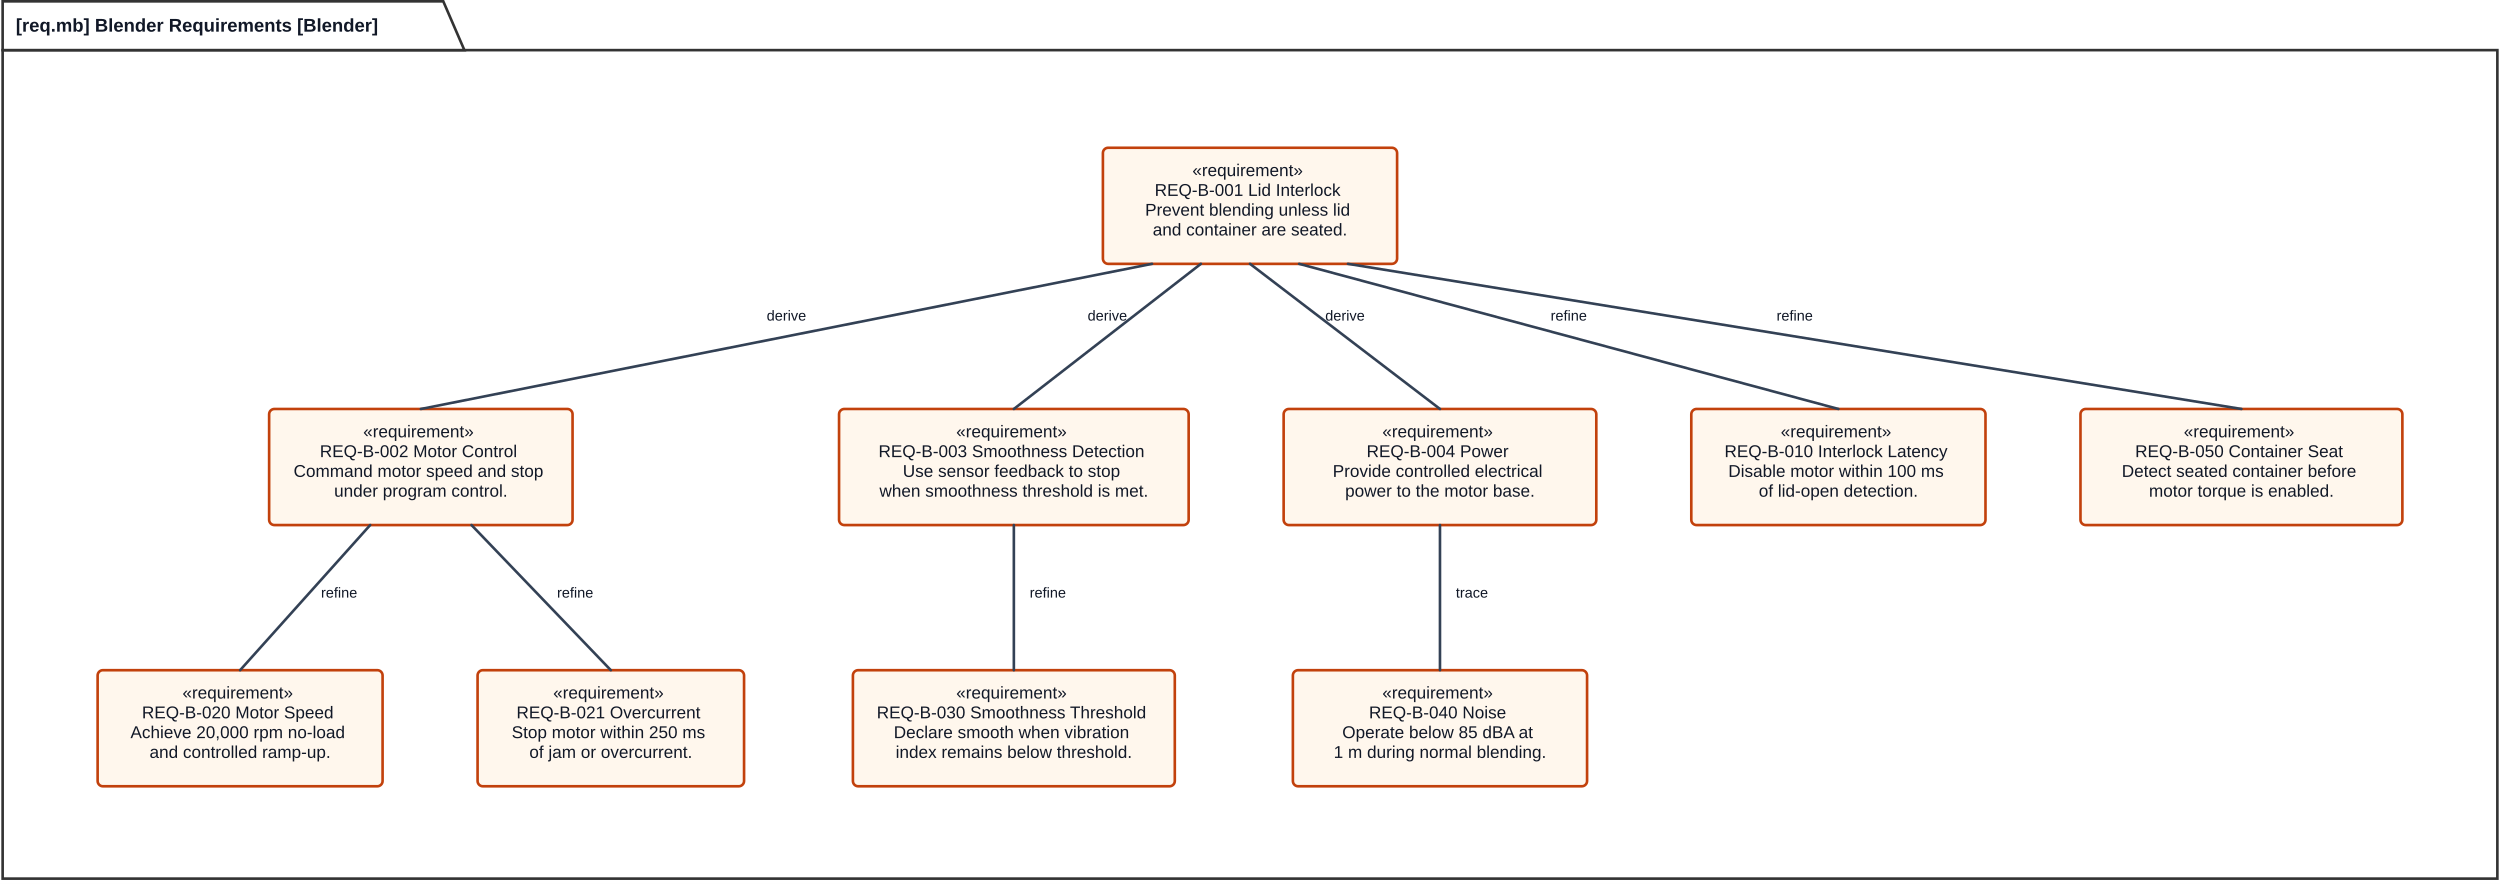
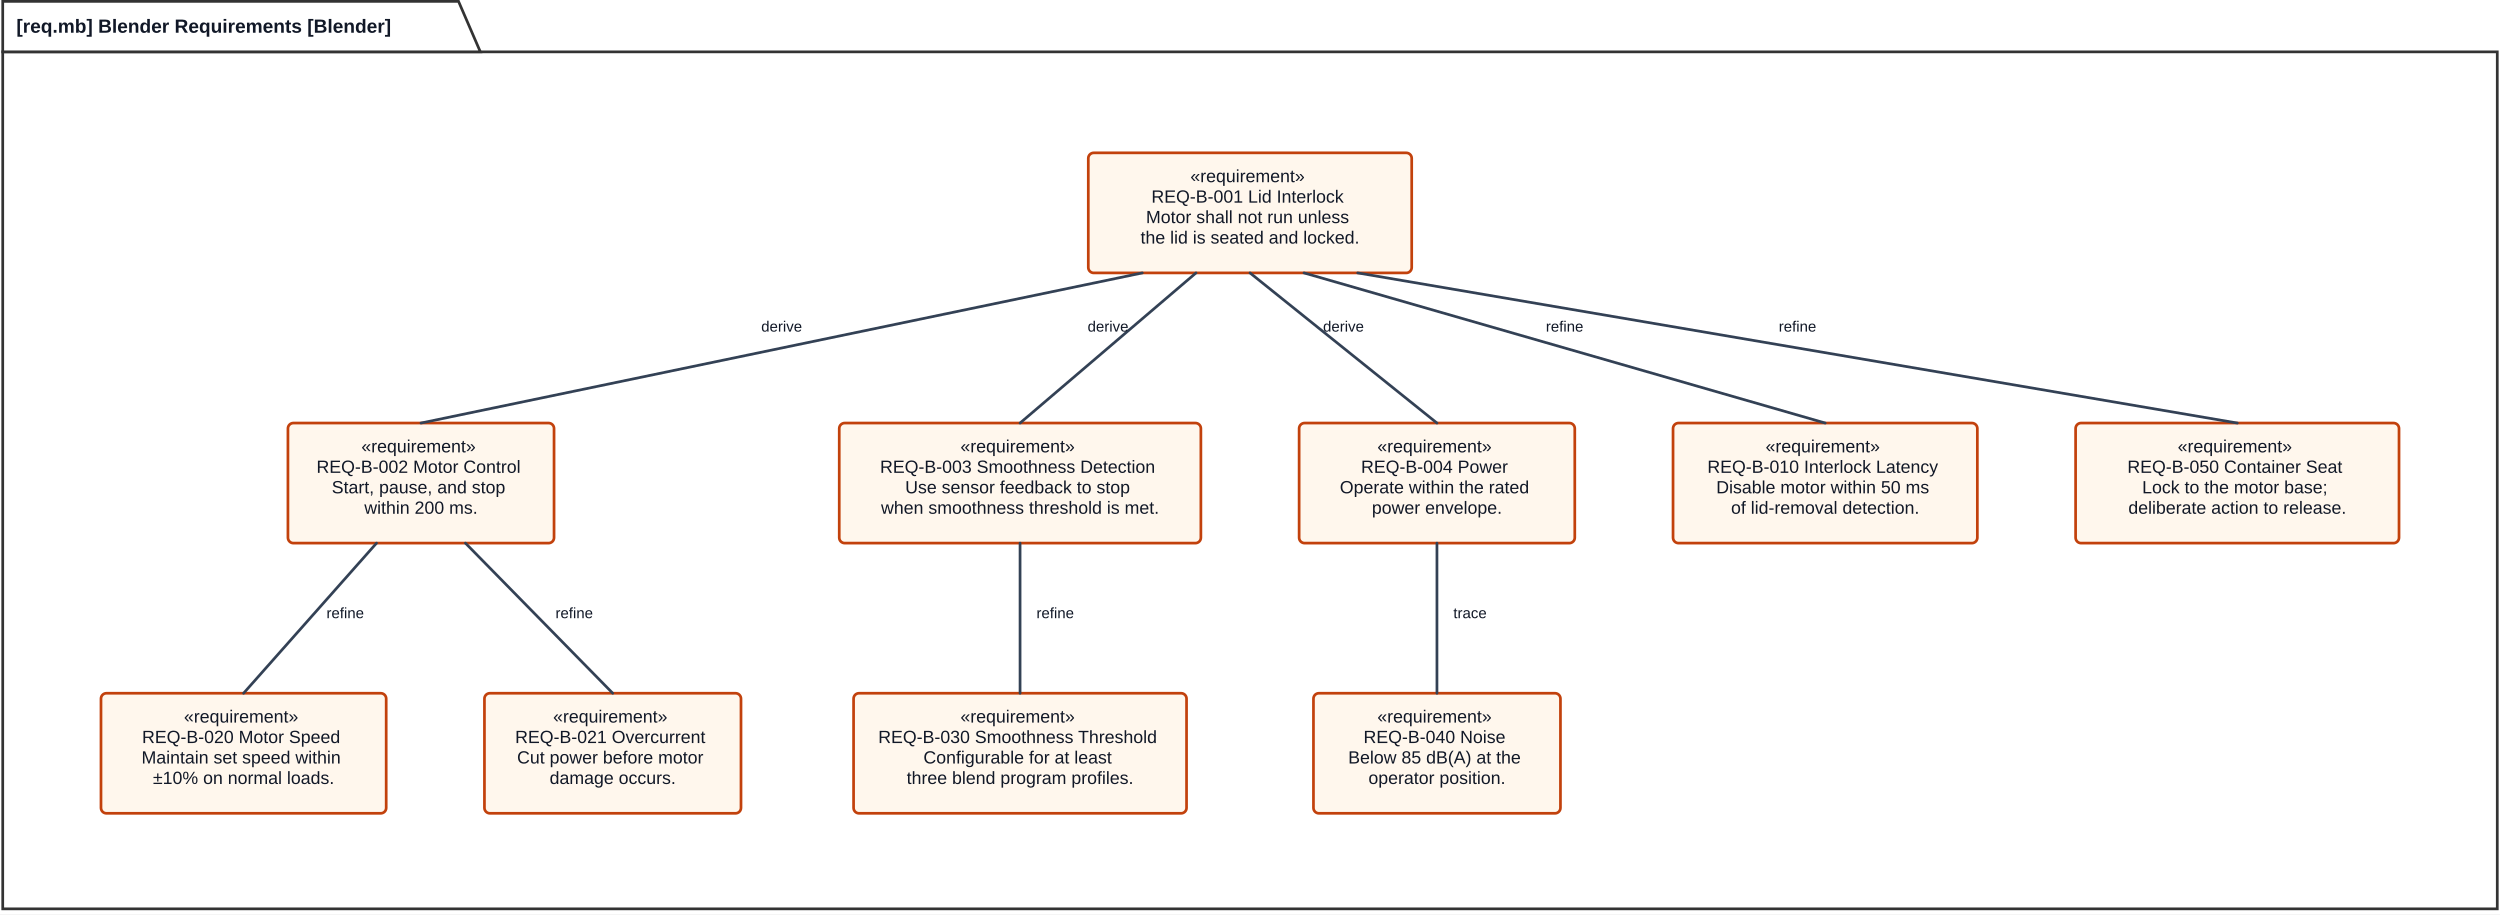
- <svg xmlns="http://www.w3.org/2000/svg" width="1895" height="670" viewBox="0 0 1895 670">
+ <svg xmlns="http://www.w3.org/2000/svg" width="1832" height="670" viewBox="0 0 1832 670">
  <defs>
    <style>text{font-family:Arial,Helvetica,sans-serif;fill:#111827}.label{font-size:13px}.small{font-size:11px}.header{font-size:14px;font-weight:600}</style>
    <marker id="arrow" markerWidth="8" markerHeight="6" refX="8" refY="3" orient="auto">
      <polygon points="0 0,8 3,0 6" fill="#1D4ED8" />
    </marker>
    <marker id="arrow-dark" markerWidth="8" markerHeight="6" refX="8" refY="3" orient="auto">
      <polygon points="0 0,8 3,0 6" fill="#334155" />
    </marker>
    <marker id="composition" markerWidth="12" markerHeight="12" refX="0" refY="6" orient="auto" markerUnits="strokeWidth">
      <polygon points="0 6,6 0,12 6,6 12" fill="#111827" stroke="#111827" />
    </marker>
  </defs>
-   <rect x="0" y="0" width="1895" height="670" fill="#FFFFFF" />
-   <rect x="2" y="38" width="1891" height="628" fill="none" stroke="#333333" stroke-width="2" />
+   <rect x="0" y="0" width="1832" height="670" fill="#FFFFFF" />
+   <rect x="2" y="38" width="1828" height="628" fill="none" stroke="#333333" stroke-width="2" />
  <path d="M 2 1 H 336 L 352 38 H 2 Z" fill="#FFFFFF" stroke="#333333" stroke-width="2" />
  <text class="header" x="12" y="24">[req.mb] Blender Requirements [Blender]</text>
-   <rect x="2" y="38" width="1891" height="630" fill="none" stroke="#333333" stroke-width="0" />
+   <rect x="2" y="38" width="1828" height="630" fill="none" stroke="#333333" stroke-width="0" />
  <g transform="translate(2,40)">
-     <rect id="lidInterlockRequirement" x="834" y="72" width="223" height="88" rx="4" fill="#FFF7ED" stroke="#C2410C" stroke-width="2" />
+     <rect id="lidInterlockRequirement" x="795.5" y="72" width="237" height="88" rx="4" fill="#FFF7ED" stroke="#C2410C" stroke-width="2" />
    <text class="label" text-anchor="middle">
-       <tspan x="945.5" y="93.5">«requirement»</tspan>
-       <tspan x="945.5" dy="15">REQ-B-001 Lid Interlock</tspan>
-       <tspan x="945.5" dy="15">Prevent blending unless lid</tspan>
-       <tspan x="945.5" dy="15">and container are seated.</tspan>
+       <tspan x="914" y="93.5">«requirement»</tspan>
+       <tspan x="914" dy="15">REQ-B-001 Lid Interlock</tspan>
+       <tspan x="914" dy="15">Motor shall not run unless</tspan>
+       <tspan x="914" dy="15">the lid is seated and locked.</tspan>
    </text>
-     <rect id="motorControlRequirement" x="202" y="270" width="230" height="88" rx="4" fill="#FFF7ED" stroke="#C2410C" stroke-width="2" />
+     <rect id="motorControlRequirement" x="209" y="270" width="195" height="88" rx="4" fill="#FFF7ED" stroke="#C2410C" stroke-width="2" />
    <text class="label" text-anchor="middle">
-       <tspan x="317" y="291.5">«requirement»</tspan>
-       <tspan x="317" dy="15">REQ-B-002 Motor Control</tspan>
-       <tspan x="317" dy="15">Command motor speed and stop</tspan>
-       <tspan x="317" dy="15">under program control.</tspan>
+       <tspan x="306.5" y="291.5">«requirement»</tspan>
+       <tspan x="306.5" dy="15">REQ-B-002 Motor Control</tspan>
+       <tspan x="306.5" dy="15">Start, pause, and stop</tspan>
+       <tspan x="306.5" dy="15">within 200 ms.</tspan>
    </text>
-     <rect id="smoothnessDetectionRequirement" x="634" y="270" width="265" height="88" rx="4" fill="#FFF7ED" stroke="#C2410C" stroke-width="2" />
+     <rect id="smoothnessDetectionRequirement" x="613" y="270" width="265" height="88" rx="4" fill="#FFF7ED" stroke="#C2410C" stroke-width="2" />
    <text class="label" text-anchor="middle">
-       <tspan x="766.5" y="291.5">«requirement»</tspan>
-       <tspan x="766.5" dy="15">REQ-B-003 Smoothness Detection</tspan>
-       <tspan x="766.5" dy="15">Use sensor feedback to stop</tspan>
-       <tspan x="766.5" dy="15">when smoothness threshold is met.</tspan>
+       <tspan x="745.5" y="291.5">«requirement»</tspan>
+       <tspan x="745.5" dy="15">REQ-B-003 Smoothness Detection</tspan>
+       <tspan x="745.5" dy="15">Use sensor feedback to stop</tspan>
+       <tspan x="745.5" dy="15">when smoothness threshold is met.</tspan>
    </text>
-     <rect id="powerRequirement" x="971" y="270" width="237" height="88" rx="4" fill="#FFF7ED" stroke="#C2410C" stroke-width="2" />
+     <rect id="powerRequirement" x="950" y="270" width="202" height="88" rx="4" fill="#FFF7ED" stroke="#C2410C" stroke-width="2" />
    <text class="label" text-anchor="middle">
-       <tspan x="1089.5" y="291.5">«requirement»</tspan>
-       <tspan x="1089.5" dy="15">REQ-B-004 Power</tspan>
-       <tspan x="1089.5" dy="15">Provide controlled electrical</tspan>
-       <tspan x="1089.5" dy="15">power to the motor base.</tspan>
+       <tspan x="1051" y="291.5">«requirement»</tspan>
+       <tspan x="1051" dy="15">REQ-B-004 Power</tspan>
+       <tspan x="1051" dy="15">Operate within the rated</tspan>
+       <tspan x="1051" dy="15">power envelope.</tspan>
    </text>
-     <rect id="interlockLatencyRequirement" x="1280" y="270" width="223" height="88" rx="4" fill="#FFF7ED" stroke="#C2410C" stroke-width="2" />
+     <rect id="interlockLatencyRequirement" x="1224" y="270" width="223" height="88" rx="4" fill="#FFF7ED" stroke="#C2410C" stroke-width="2" />
    <text class="label" text-anchor="middle">
-       <tspan x="1391.5" y="291.5">«requirement»</tspan>
-       <tspan x="1391.5" dy="15">REQ-B-010 Interlock Latency</tspan>
-       <tspan x="1391.5" dy="15">Disable motor within 100 ms</tspan>
-       <tspan x="1391.5" dy="15">of lid-open detection.</tspan>
+       <tspan x="1335.5" y="291.5">«requirement»</tspan>
+       <tspan x="1335.5" dy="15">REQ-B-010 Interlock Latency</tspan>
+       <tspan x="1335.5" dy="15">Disable motor within 50 ms</tspan>
+       <tspan x="1335.5" dy="15">of lid-removal detection.</tspan>
    </text>
-     <rect id="motorSpeedRequirement" x="72" y="468" width="216" height="88" rx="4" fill="#FFF7ED" stroke="#C2410C" stroke-width="2" />
+     <rect id="motorSpeedRequirement" x="72" y="468" width="209" height="88" rx="4" fill="#FFF7ED" stroke="#C2410C" stroke-width="2" />
    <text class="label" text-anchor="middle">
-       <tspan x="180" y="489.5">«requirement»</tspan>
-       <tspan x="180" dy="15">REQ-B-020 Motor Speed</tspan>
-       <tspan x="180" dy="15">Achieve 20,000 rpm no-load</tspan>
-       <tspan x="180" dy="15">and controlled ramp-up.</tspan>
+       <tspan x="176.5" y="489.5">«requirement»</tspan>
+       <tspan x="176.5" dy="15">REQ-B-020 Motor Speed</tspan>
+       <tspan x="176.5" dy="15">Maintain set speed within</tspan>
+       <tspan x="176.5" dy="15">±10% on normal loads.</tspan>
    </text>
-     <rect id="overcurrentProtectionRequirement" x="360" y="468" width="202" height="88" rx="4" fill="#FFF7ED" stroke="#C2410C" stroke-width="2" />
+     <rect id="overcurrentProtectionRequirement" x="353" y="468" width="188" height="88" rx="4" fill="#FFF7ED" stroke="#C2410C" stroke-width="2" />
    <text class="label" text-anchor="middle">
-       <tspan x="461" y="489.5">«requirement»</tspan>
-       <tspan x="461" dy="15">REQ-B-021 Overcurrent</tspan>
-       <tspan x="461" dy="15">Stop motor within 250 ms</tspan>
-       <tspan x="461" dy="15">of jam or overcurrent.</tspan>
+       <tspan x="447" y="489.5">«requirement»</tspan>
+       <tspan x="447" dy="15">REQ-B-021 Overcurrent</tspan>
+       <tspan x="447" dy="15">Cut power before motor</tspan>
+       <tspan x="447" dy="15">damage occurs.</tspan>
    </text>
-     <rect id="smoothnessThresholdRequirement" x="644.5" y="468" width="244" height="88" rx="4" fill="#FFF7ED" stroke="#C2410C" stroke-width="2" />
+     <rect id="smoothnessThresholdRequirement" x="623.5" y="468" width="244" height="88" rx="4" fill="#FFF7ED" stroke="#C2410C" stroke-width="2" />
    <text class="label" text-anchor="middle">
-       <tspan x="766.5" y="489.5">«requirement»</tspan>
-       <tspan x="766.5" dy="15">REQ-B-030 Smoothness Threshold</tspan>
-       <tspan x="766.5" dy="15">Declare smooth when vibration</tspan>
-       <tspan x="766.5" dy="15">index remains below threshold.</tspan>
+       <tspan x="745.5" y="489.5">«requirement»</tspan>
+       <tspan x="745.5" dy="15">REQ-B-030 Smoothness Threshold</tspan>
+       <tspan x="745.5" dy="15">Configurable for at least</tspan>
+       <tspan x="745.5" dy="15">three blend program profiles.</tspan>
    </text>
-     <rect id="noiseRequirement" x="978" y="468" width="223" height="88" rx="4" fill="#FFF7ED" stroke="#C2410C" stroke-width="2" />
+     <rect id="noiseRequirement" x="960.5" y="468" width="181" height="88" rx="4" fill="#FFF7ED" stroke="#C2410C" stroke-width="2" />
    <text class="label" text-anchor="middle">
-       <tspan x="1089.5" y="489.5">«requirement»</tspan>
-       <tspan x="1089.5" dy="15">REQ-B-040 Noise</tspan>
-       <tspan x="1089.5" dy="15">Operate below 85 dBA at</tspan>
-       <tspan x="1089.5" dy="15">1 m during normal blending.</tspan>
+       <tspan x="1051" y="489.5">«requirement»</tspan>
+       <tspan x="1051" dy="15">REQ-B-040 Noise</tspan>
+       <tspan x="1051" dy="15">Below 85 dB(A) at the</tspan>
+       <tspan x="1051" dy="15">operator position.</tspan>
    </text>
-     <rect id="containerSeatRequirement" x="1575" y="270" width="244" height="88" rx="4" fill="#FFF7ED" stroke="#C2410C" stroke-width="2" />
+     <rect id="containerSeatRequirement" x="1519" y="270" width="237" height="88" rx="4" fill="#FFF7ED" stroke="#C2410C" stroke-width="2" />
    <text class="label" text-anchor="middle">
-       <tspan x="1697" y="291.5">«requirement»</tspan>
-       <tspan x="1697" dy="15">REQ-B-050 Container Seat</tspan>
-       <tspan x="1697" dy="15">Detect seated container before</tspan>
-       <tspan x="1697" dy="15">motor torque is enabled.</tspan>
+       <tspan x="1637.5" y="291.5">«requirement»</tspan>
+       <tspan x="1637.5" dy="15">REQ-B-050 Container Seat</tspan>
+       <tspan x="1637.5" dy="15">Lock to the motor base;</tspan>
+       <tspan x="1637.5" dy="15">deliberate action to release.</tspan>
    </text>
-     <path d="M 871.241,160 L 317,270" fill="none" stroke="#334155" stroke-width="2" stroke-linejoin="round" stroke-linecap="round" />
-     <path d="M 908.259,160 L 766.5,270" fill="none" stroke="#334155" stroke-width="2" stroke-linejoin="round" stroke-linecap="round" />
-     <path d="M 945.5,160 L 1089.5,270" fill="none" stroke="#334155" stroke-width="2" stroke-linejoin="round" stroke-linecap="round" />
-     <path d="M 982.741,160 L 1391.5,270" fill="none" stroke="#334155" stroke-width="2" stroke-linejoin="round" stroke-linecap="round" />
-     <path d="M 278.59,358 L 180,468" fill="none" stroke="#334155" stroke-width="2" stroke-linejoin="round" stroke-linecap="round" />
-     <path d="M 355.41,358 L 461,468" fill="none" stroke="#334155" stroke-width="2" stroke-linejoin="round" stroke-linecap="round" />
-     <path d="M 766.5,358 L 766.5,468" fill="none" stroke="#334155" stroke-width="2" stroke-linejoin="round" stroke-linecap="round" />
-     <path d="M 1089.5,358 L 1089.5,468" fill="none" stroke="#334155" stroke-width="2" stroke-linejoin="round" stroke-linecap="round" />
-     <path d="M 1019.76,160 L 1697,270" fill="none" stroke="#334155" stroke-width="2" stroke-linejoin="round" stroke-linecap="round" />
-     <text class="small" text-anchor="middle" x="594.12" y="203">derive</text>
-     <text class="small" text-anchor="middle" x="837.38" y="203">derive</text>
-     <text class="small" text-anchor="middle" x="1017.5" y="203">derive</text>
-     <text class="small" text-anchor="middle" x="1187.12" y="203">refine</text>
-     <text class="small" x="241.295" y="413">refine</text>
-     <text class="small" x="420.205" y="413">refine</text>
-     <text class="small" x="778.5" y="413">refine</text>
-     <text class="small" x="1101.5" y="413">trace</text>
-     <text class="small" text-anchor="middle" x="1358.38" y="203">refine</text>
+     <path d="M 835.079,160 L 306.5,270" fill="none" stroke="#334155" stroke-width="2" stroke-linejoin="round" stroke-linecap="round" />
+     <path d="M 874.421,160 L 745.5,270" fill="none" stroke="#334155" stroke-width="2" stroke-linejoin="round" stroke-linecap="round" />
+     <path d="M 914,160 L 1051,270" fill="none" stroke="#334155" stroke-width="2" stroke-linejoin="round" stroke-linecap="round" />
+     <path d="M 953.579,160 L 1335.5,270" fill="none" stroke="#334155" stroke-width="2" stroke-linejoin="round" stroke-linecap="round" />
+     <path d="M 273.935,358 L 176.5,468" fill="none" stroke="#334155" stroke-width="2" stroke-linejoin="round" stroke-linecap="round" />
+     <path d="M 339.065,358 L 447,468" fill="none" stroke="#334155" stroke-width="2" stroke-linejoin="round" stroke-linecap="round" />
+     <path d="M 745.5,358 L 745.5,468" fill="none" stroke="#334155" stroke-width="2" stroke-linejoin="round" stroke-linecap="round" />
+     <path d="M 1051,358 L 1051,468" fill="none" stroke="#334155" stroke-width="2" stroke-linejoin="round" stroke-linecap="round" />
+     <path d="M 992.921,160 L 1637.5,270" fill="none" stroke="#334155" stroke-width="2" stroke-linejoin="round" stroke-linecap="round" />
+     <text class="small" text-anchor="middle" x="570.789" y="203">derive</text>
+     <text class="small" text-anchor="middle" x="809.961" y="203">derive</text>
+     <text class="small" text-anchor="middle" x="982.5" y="203">derive</text>
+     <text class="small" text-anchor="middle" x="1144.54" y="203">refine</text>
+     <text class="small" x="237.218" y="413">refine</text>
+     <text class="small" x="405.033" y="413">refine</text>
+     <text class="small" x="757.5" y="413">refine</text>
+     <text class="small" x="1063" y="413">trace</text>
+     <text class="small" text-anchor="middle" x="1315.21" y="203">refine</text>
  </g>
</svg>
